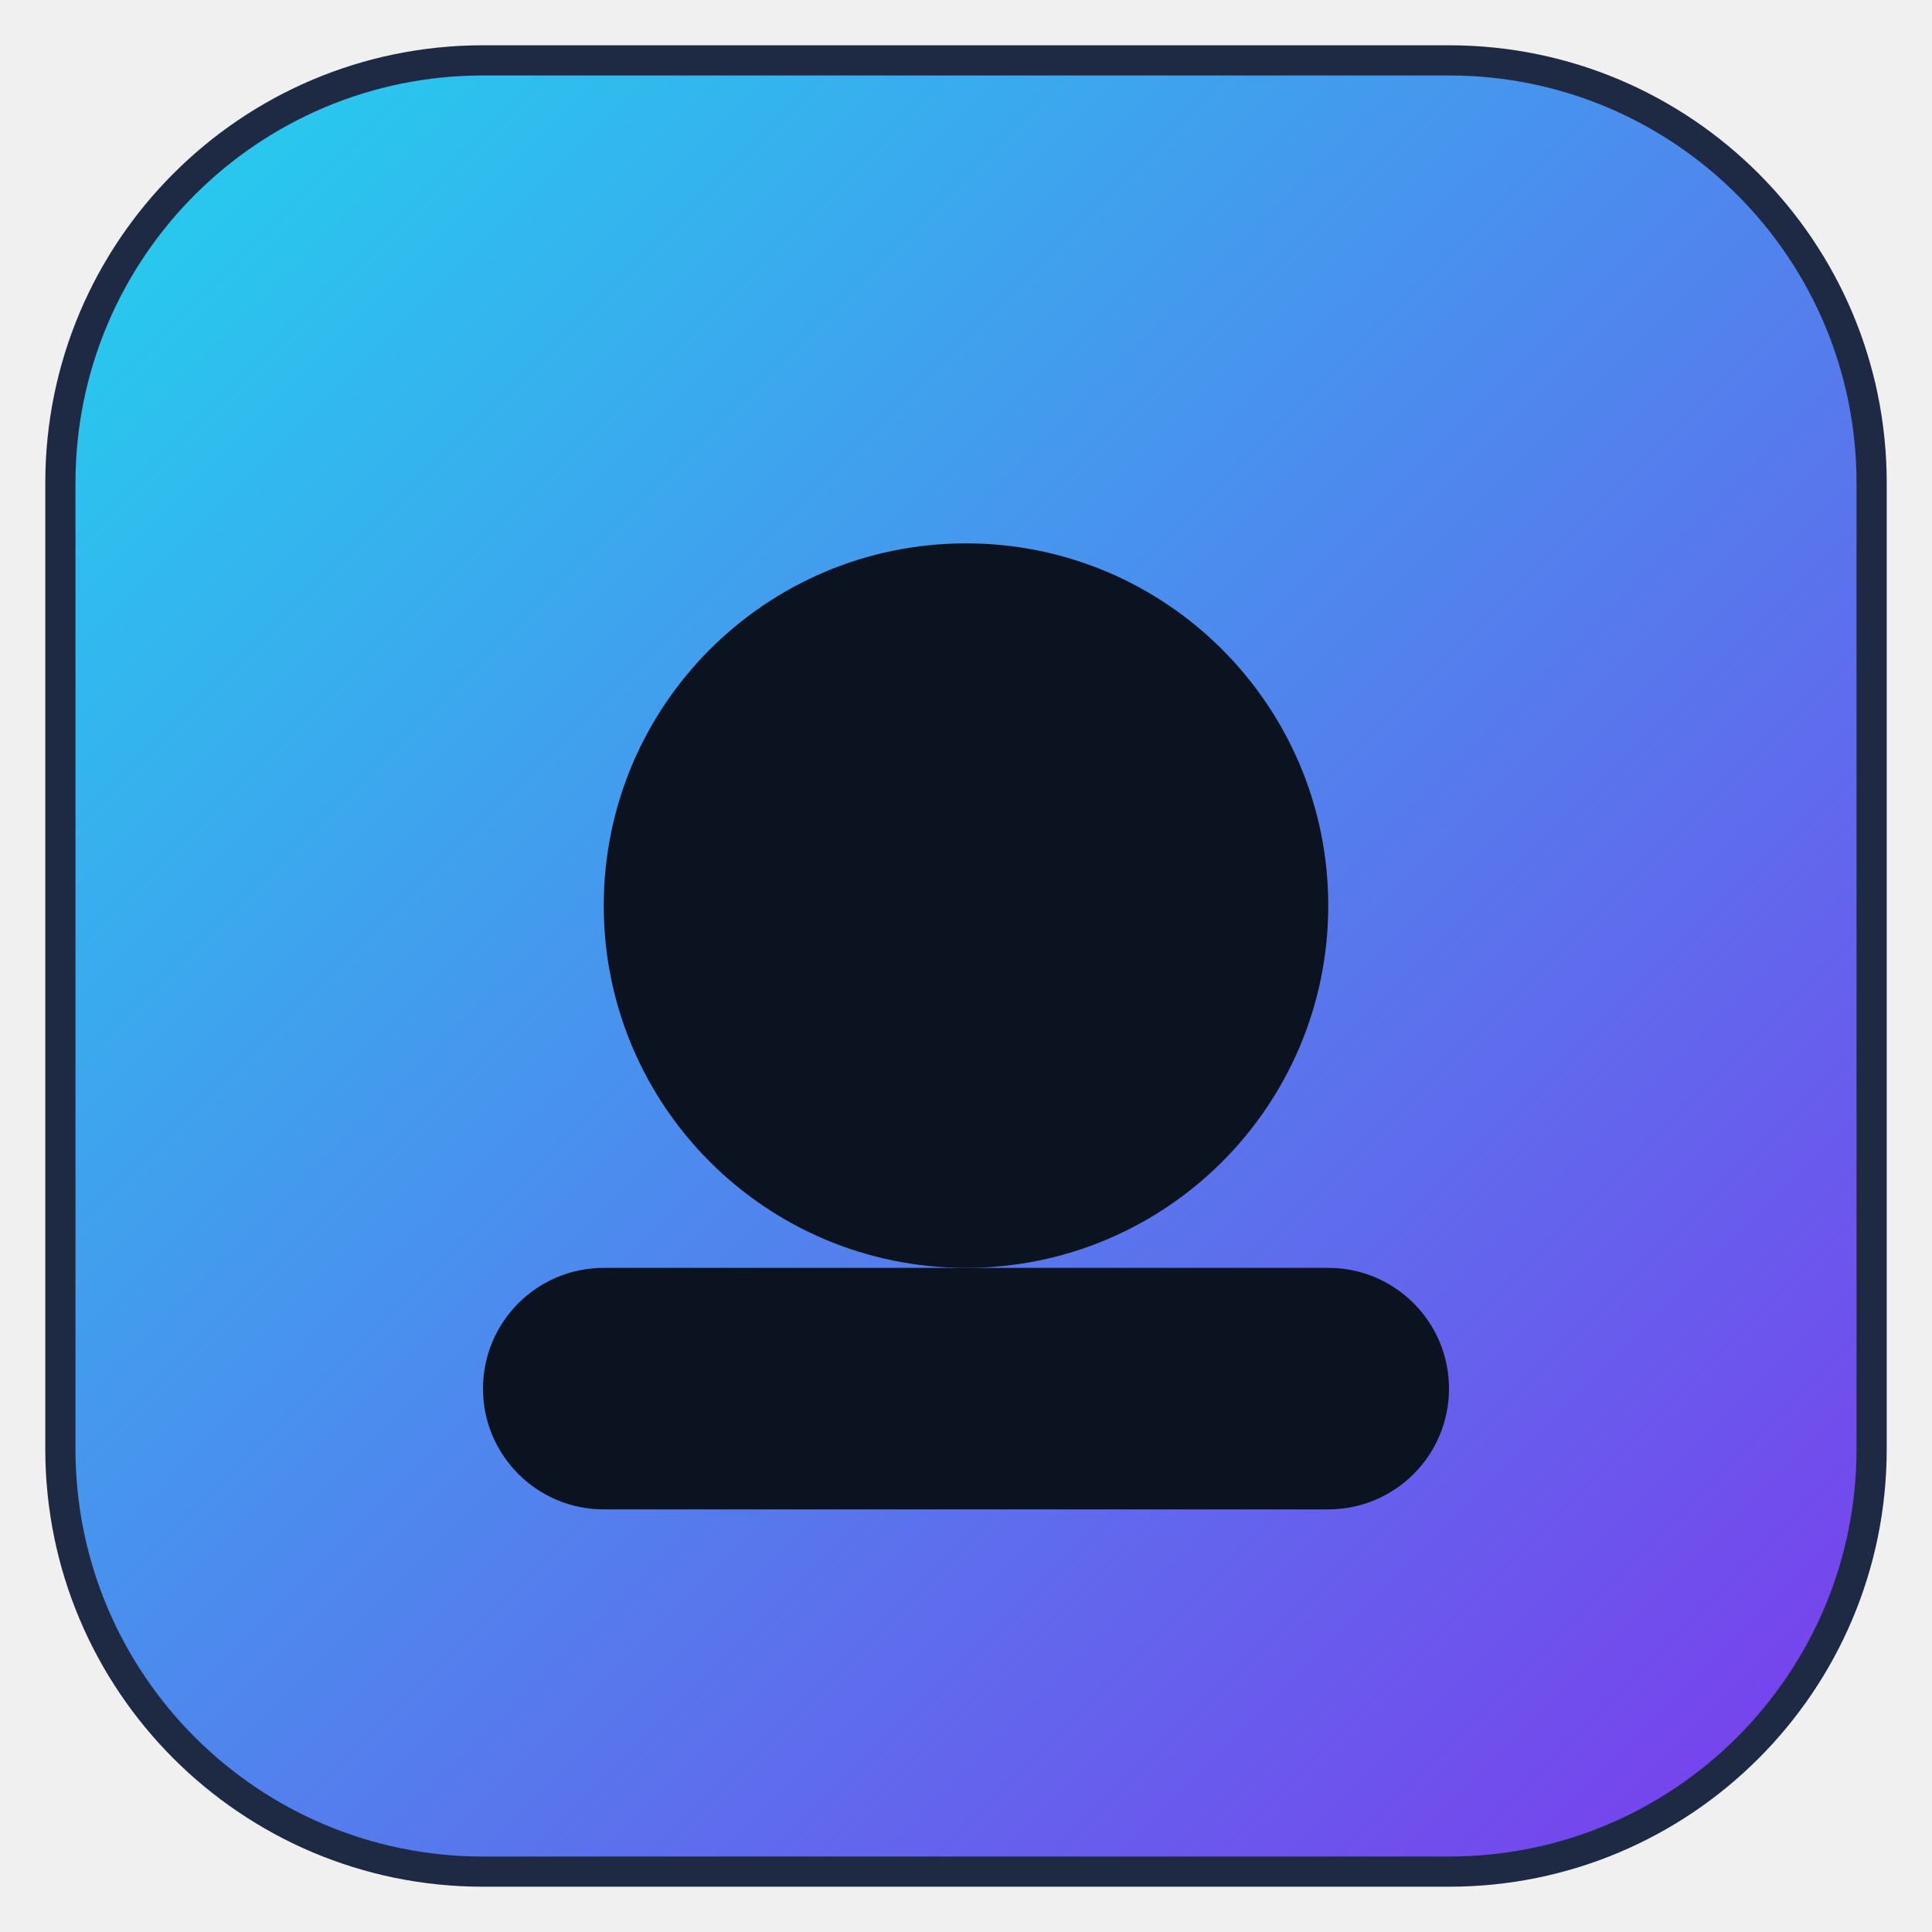
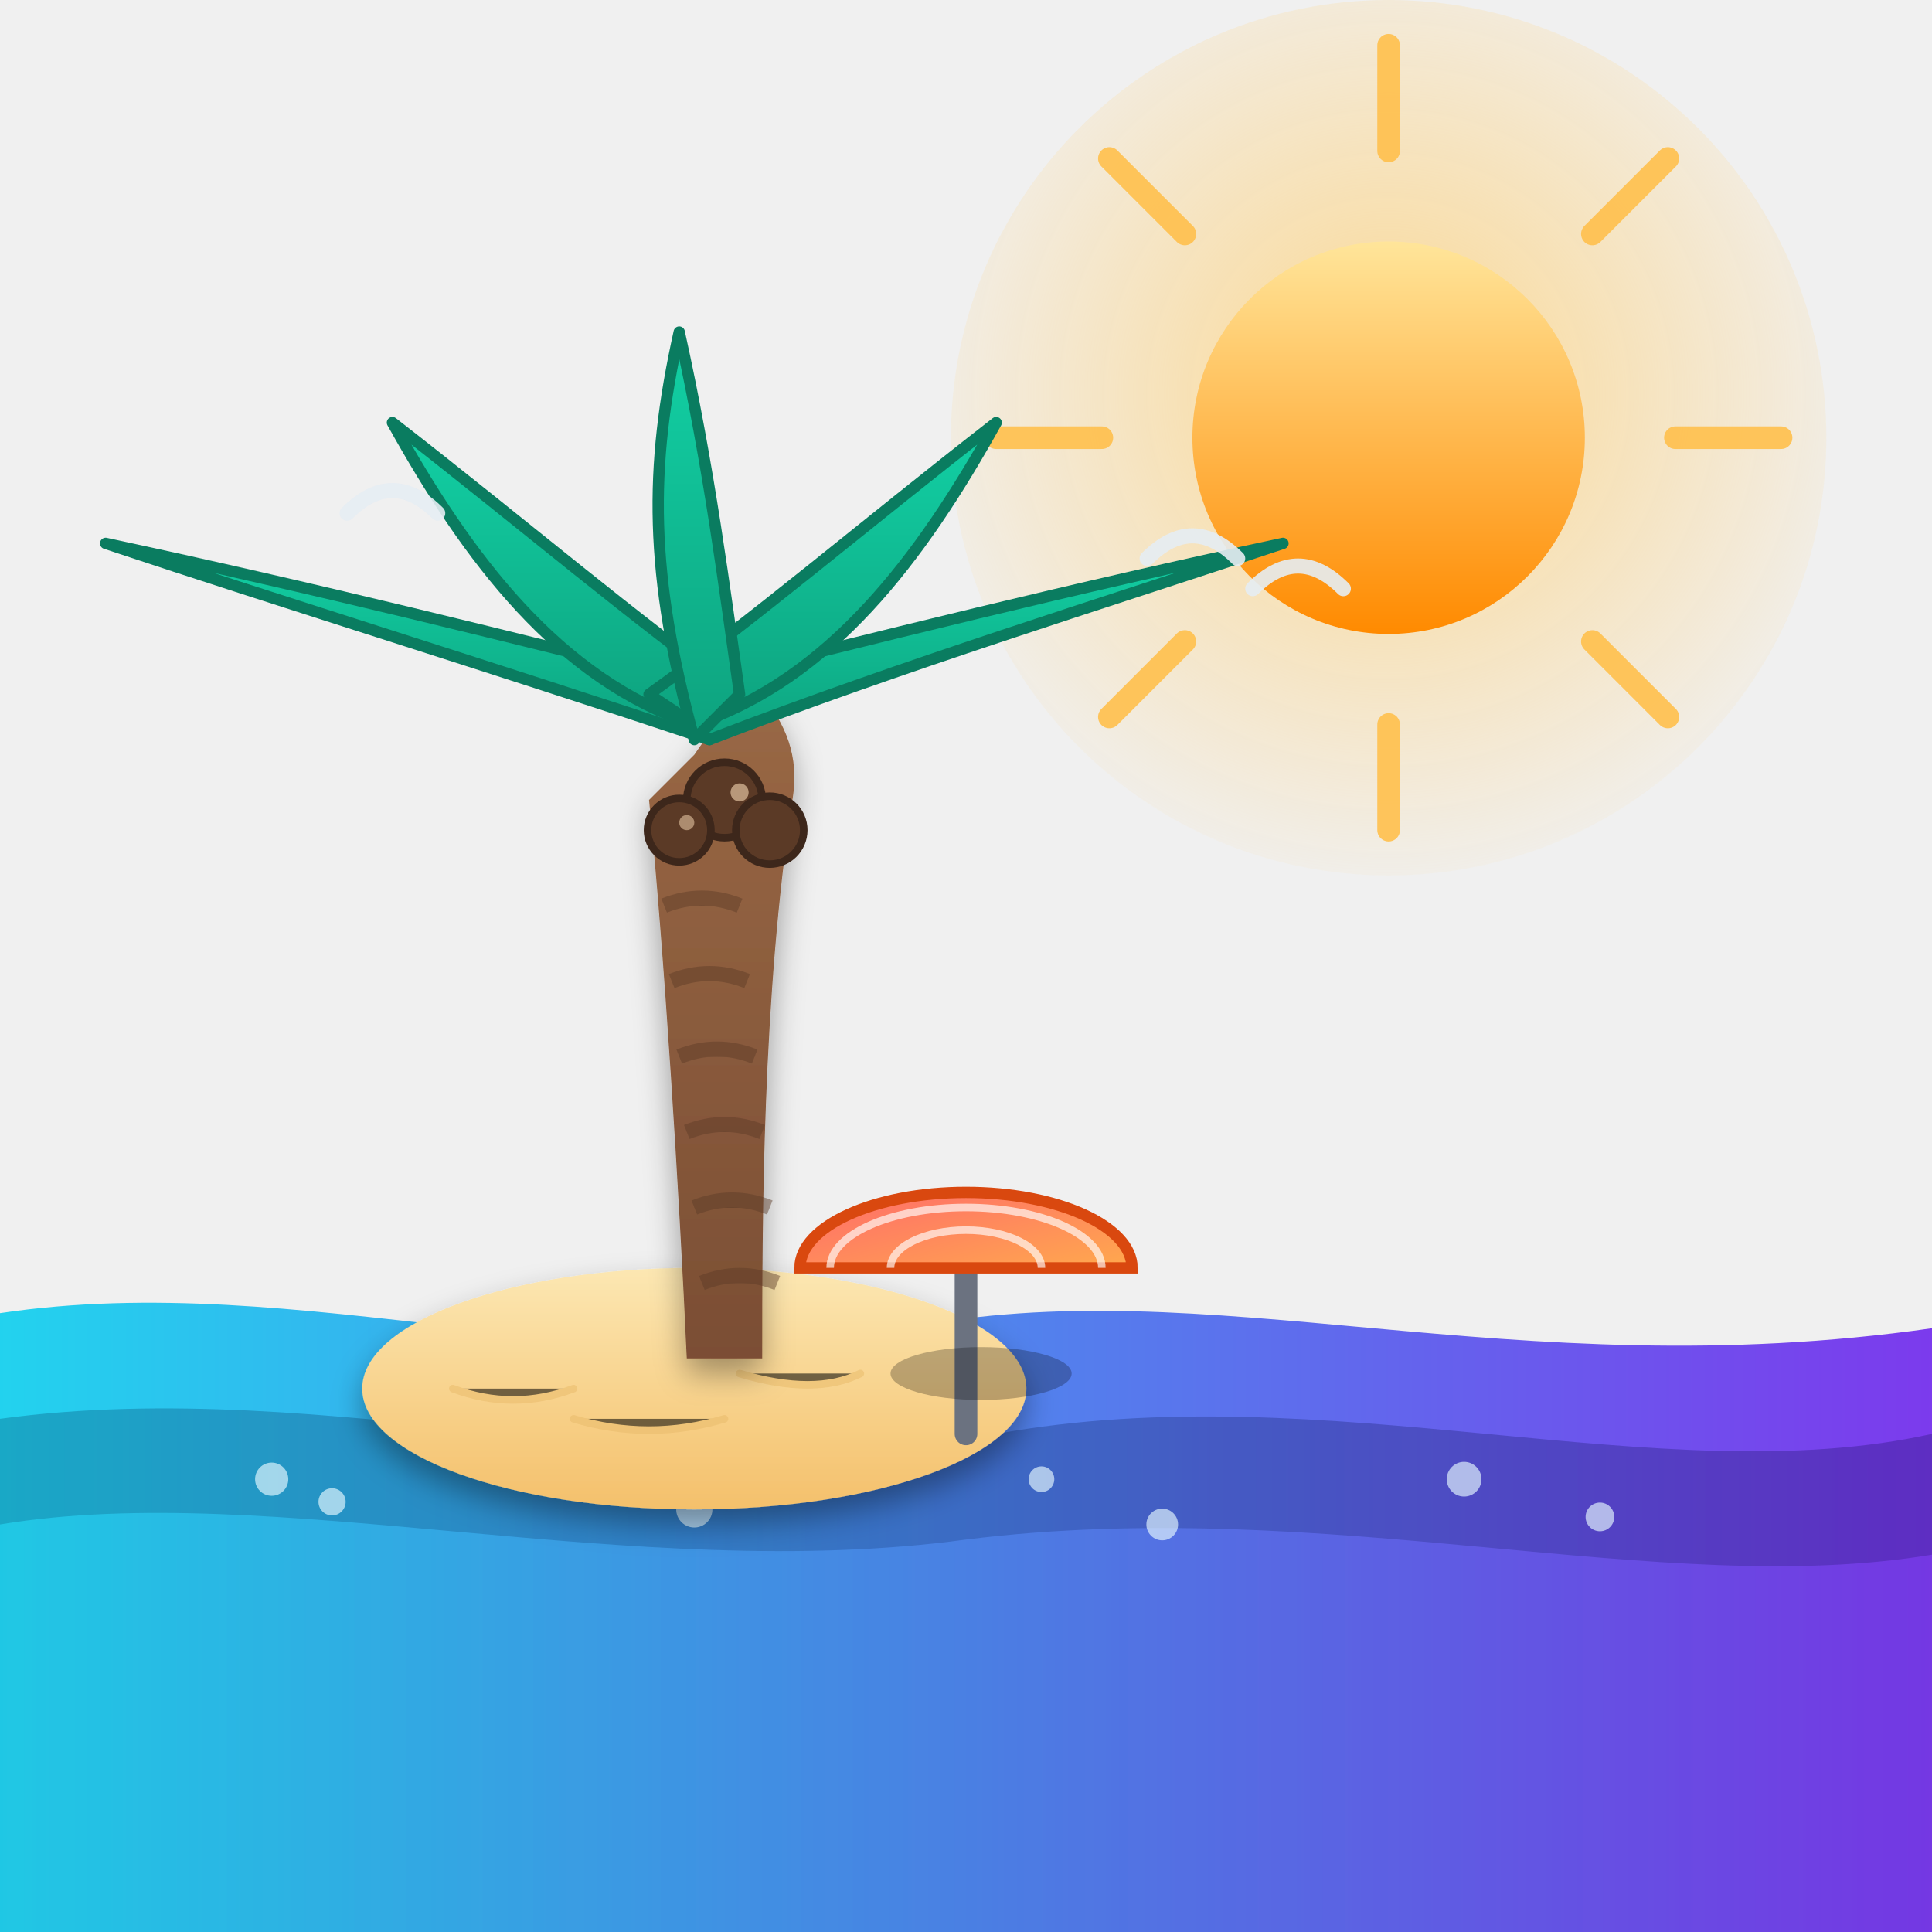
- <svg xmlns="http://www.w3.org/2000/svg" viewBox="0 0 64 64">
+ <svg xmlns="http://www.w3.org/2000/svg" viewBox="0 0 256 256" width="256" height="256" role="img" aria-labelledby="title desc">
  <defs>
-     <linearGradient id="a" x1="0" y1="0" x2="1" y2="1">
-       <stop offset="0" stop-color="#22d3ee" />
-       <stop offset="1" stop-color="#7c3aed" />
+     <linearGradient id="gSun" x1="0" y1="0" x2="0" y2="1">
+       <stop offset="0" stop-color="#FFE59A" />
+       <stop offset="1" stop-color="#FF8A00" />
    </linearGradient>
+     <radialGradient id="gGlow" cx="0.5" cy="0.45" r="0.6">
+       <stop offset="0" stop-color="#FFD27A" stop-opacity="0.8" />
+       <stop offset="1" stop-color="#FFD27A" stop-opacity="0" />
+     </radialGradient>
+     <linearGradient id="gWave1" x1="0" y1="0" x2="1" y2="0">
+       <stop offset="0" stop-color="#22D3EE" />
+       <stop offset="1" stop-color="#7C3AED" />
+     </linearGradient>
+     <linearGradient id="gWave2" x1="0" y1="0" x2="1" y2="0">
+       <stop offset="0" stop-color="#18A4C2" />
+       <stop offset="1" stop-color="#5B2BBE" />
+     </linearGradient>
+     <linearGradient id="gSand" x1="0" y1="0" x2="0" y2="1">
+       <stop offset="0" stop-color="#FCE7B2" />
+       <stop offset="1" stop-color="#F4C06B" />
+     </linearGradient>
+     <linearGradient id="gPalm" x1="0" y1="0" x2="0" y2="1">
+       <stop offset="0" stop-color="#12D1A5" />
+       <stop offset="1" stop-color="#0EA27E" />
+     </linearGradient>
+     <linearGradient id="gTrunk" x1="0" y1="0" x2="0" y2="1">
+       <stop offset="0" stop-color="#996845" />
+       <stop offset="1" stop-color="#7B4E34" />
+     </linearGradient>
+     <linearGradient id="gUmbrella" x1="0" y1="0" x2="1" y2="1">
+       <stop offset="0" stop-color="#FF6B6B" />
+       <stop offset="1" stop-color="#FFA94D" />
+     </linearGradient>
+     <filter id="softShadow" x="-20%" y="-20%" width="140%" height="140%">
+       <feDropShadow dx="0" dy="2" stdDeviation="2" flood-color="#000000" flood-opacity="0.35" />
+     </filter>
  </defs>
-   <rect x="2" y="2" width="60" height="60" rx="14" fill="url(#a)" stroke="#1e2a44" />
-   <g fill="#0b1220" transform="translate(8,10)">
-     <circle cx="24" cy="20" r="12" />
-     <rect x="8" y="32" width="32" height="8" rx="4" />
+   <circle cx="184" cy="58" r="58" fill="url(#gGlow)" />
+   <circle cx="184" cy="58" r="26" fill="url(#gSun)" />
+   <g transform="translate(184,58)">
+     <g stroke="#FFC04D" stroke-width="3" stroke-linecap="round" opacity="0.9">
+       <line x1="0" y1="-38" x2="0" y2="-52" />
+       <line x1="0" y1="38" x2="0" y2="52" />
+       <line x1="-38" y1="0" x2="-52" y2="0" />
+       <line x1="38" y1="0" x2="52" y2="0" />
+       <line x1="-27" y1="-27" x2="-37" y2="-37" />
+       <line x1="27" y1="27" x2="37" y2="37" />
+       <line x1="27" y1="-27" x2="37" y2="-37" />
+       <line x1="-27" y1="27" x2="-37" y2="37" />
+     </g>
  </g>
+   <path d="M0 174 C40 168 80 184 120 176 C160 168 200 184 256 176 L256 256 L0 256 Z" fill="url(#gWave1)" />
+   <path d="M0 188 C44 182 88 198 132 190 C176 182 220 198 256 190 L256 256 L0 256 Z" fill="url(#gWave2)" opacity="0.9" />
+   <path d="M0 202 C36 196 84 210 128 204 C176 198 220 212 256 206 L256 256 L0 256 Z" fill="url(#gWave1)" opacity="0.75" />
+   <g fill="#E6F9FF" opacity="0.65">
+     <circle cx="36" cy="196" r="2.2" />
+     <circle cx="44" cy="199" r="1.8" />
+     <circle cx="76" cy="194" r="1.9" />
+     <circle cx="92" cy="200" r="2.4" />
+     <circle cx="138" cy="196" r="1.7" />
+     <circle cx="154" cy="202" r="2.1" />
+     <circle cx="194" cy="196" r="2.3" />
+     <circle cx="212" cy="201" r="1.9" />
+   </g>
+   <ellipse cx="92" cy="184" rx="44" ry="16" fill="url(#gSand)" filter="url(#softShadow)" />
+   <g stroke="#E9BB6B" stroke-linecap="round" opacity="0.55">
+     <path d="M60 184 q8 3 16 0" />
+     <path d="M76 188 q10 3 20 0" />
+     <path d="M98 182 q10 3 16 0" />
+   </g>
+   <g transform="translate(92,100)">
+     <path d="M-6 6 C-4 26 -2 58 -1 80 h10 c0-18 0-48 4-74 c1-6-1-10-4-14 c-6 4-7 5-9 8 z" fill="url(#gTrunk)" filter="url(#softShadow)" />
+     <g stroke="#5B3A26" stroke-width="2" opacity="0.45">
+       <path d="M-4 20 q5 -2 10 0" />
+       <path d="M-3 30 q5 -2 10 0" />
+       <path d="M-2 40 q5 -2 10 0" />
+       <path d="M-1 50 q5 -2 10 0" />
+       <path d="M0 60 q5 -2 10 0" />
+       <path d="M1 70 q5 -2 10 0" />
+     </g>
+     <g fill="url(#gPalm)" stroke="#0A7C60" stroke-width="1.5" stroke-linejoin="round">
+       <path d="M2 -2 C-28 -12 -54 -20 -78 -28 C-50 -22 -26 -16 6 -8 Z" />
+       <path d="M2 -2 C 28 -12  54 -20  78 -28 C 50 -22  26 -16 -6 -8 Z" />
+       <path d="M0 -4 C-18 -10 -30 -26 -40 -44 C-22 -30 -8 -18 6 -8 Z" />
+       <path d="M0 -4 C 18 -10  30 -26  40 -44 C 22 -30  8 -18 -6 -8 Z" />
+       <path d="M0 -2 C-6 -24 -6 -38 -2 -56 C 2 -38  4 -22  6 -8 Z" />
+     </g>
+     <g>
+       <circle cx="4" cy="6" r="5" fill="#5B3A26" stroke="#3D271B" stroke-width="1" />
+       <circle cx="10" cy="10" r="4.5" fill="#5B3A26" stroke="#3D271B" stroke-width="1" />
+       <circle cx="-2" cy="10" r="4.2" fill="#5B3A26" stroke="#3D271B" stroke-width="1" />
+       <circle cx="6" cy="5" r="1.2" fill="#CFAF8E" opacity="0.8" />
+       <circle cx="-1" cy="9" r="1" fill="#CFAF8E" opacity="0.7" />
+     </g>
+   </g>
+   <g transform="translate(128,168)">
+     <path d="M0 0 v22" stroke="#6B7280" stroke-width="3" stroke-linecap="round" />
+     <path d="M-22 0 a22 10 0 0 1 44 0 Z" fill="url(#gUmbrella)" stroke="#D9480F" stroke-width="1.5" />
+     <path d="M-18 0 a18 8 0 0 1 36 0" fill="none" stroke="#FFFFFF" stroke-width="1" opacity="0.65" />
+     <path d="M-10 0 a10 5 0 0 1 20 0" fill="none" stroke="#FFFFFF" stroke-width="1" opacity="0.65" />
+     <ellipse cx="2" cy="14" rx="12" ry="3.5" fill="#000000" opacity="0.25" />
+   </g>
+   <g fill="none" stroke="#E6EDF3" stroke-linecap="round" stroke-width="2" opacity="0.9">
+     <path d="M152 74 q6 -6 12 0" />
+     <path d="M166 78 q6 -6 12 0" />
+     <path d="M46 68 q6 -6 12 0" />
+   </g>
+   <rect x="1" y="1" width="254" height="254" rx="20" ry="20" fill="none" stroke="#ffffff" opacity="0" />
</svg>
